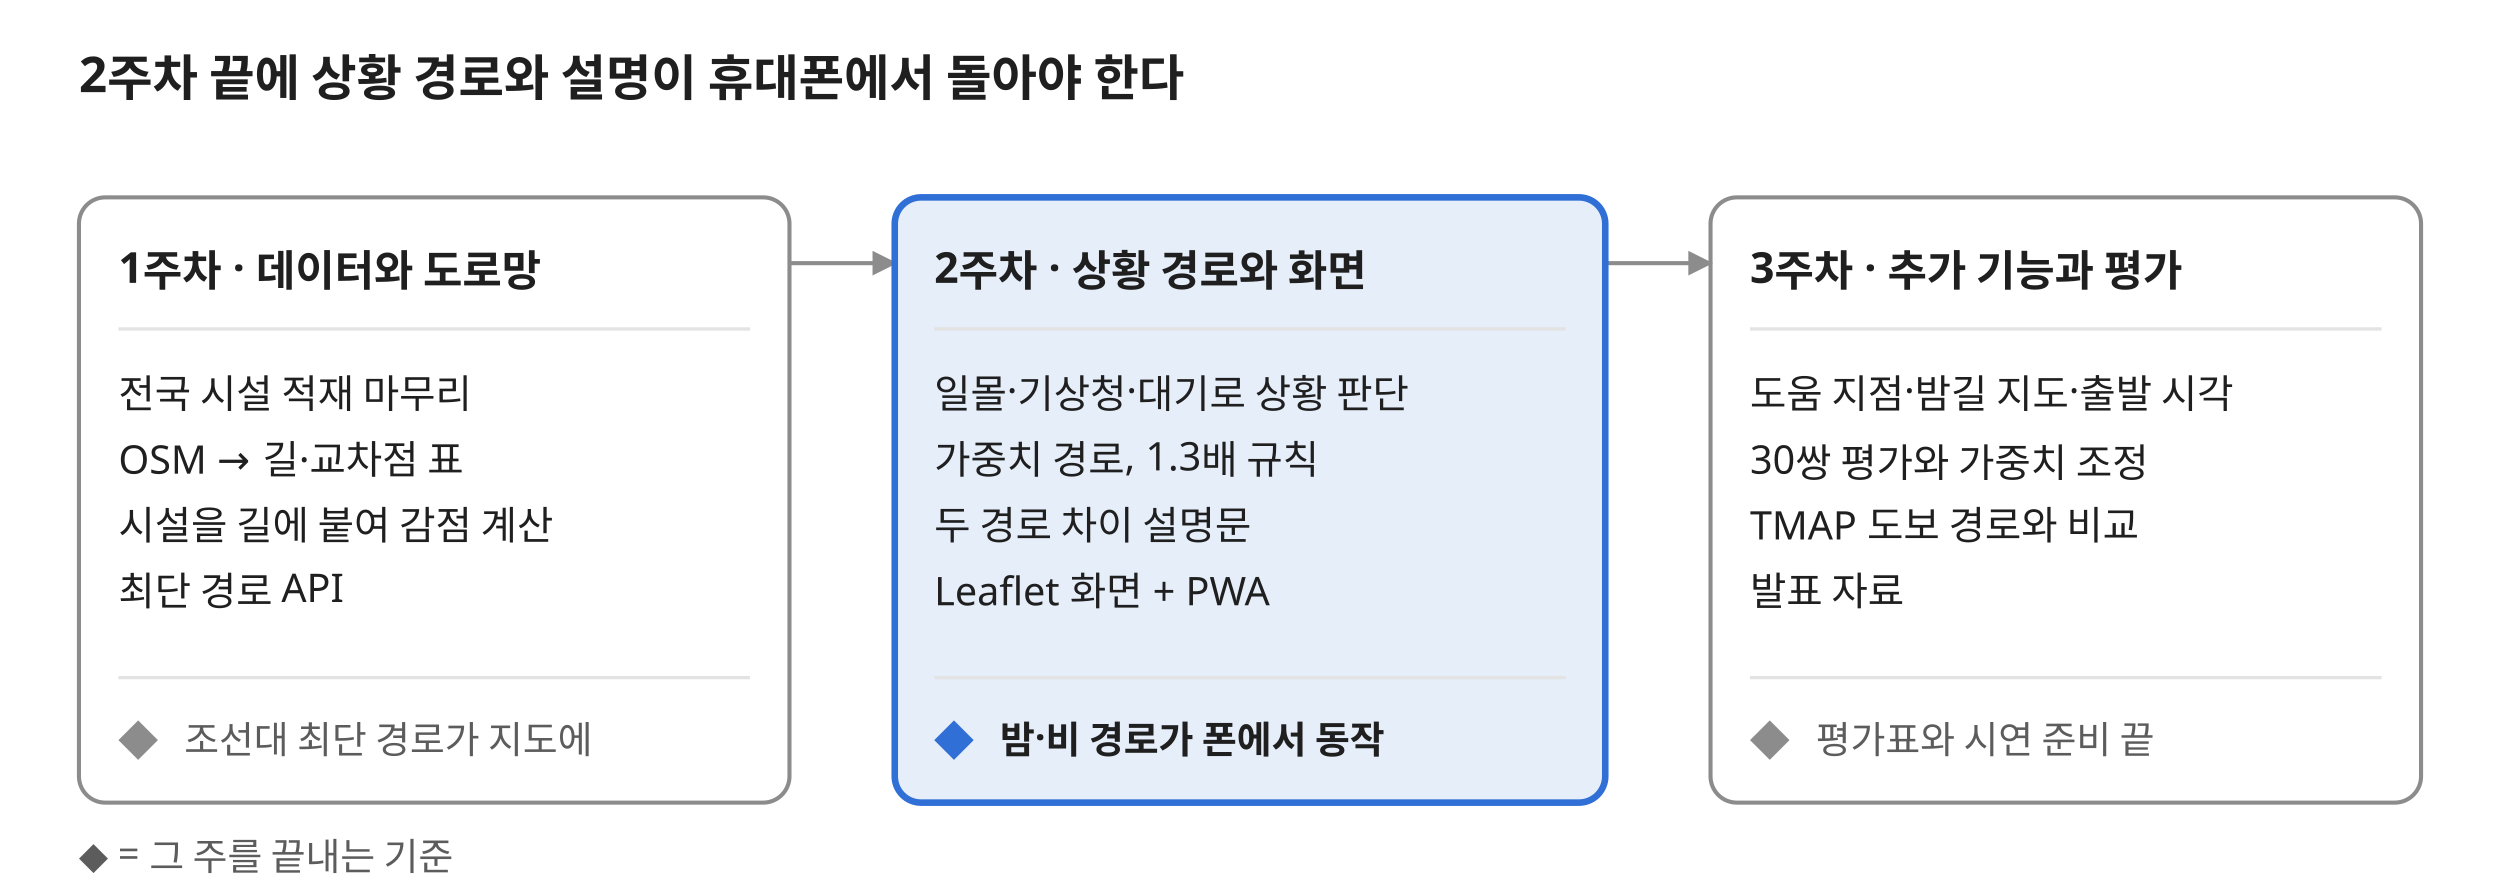
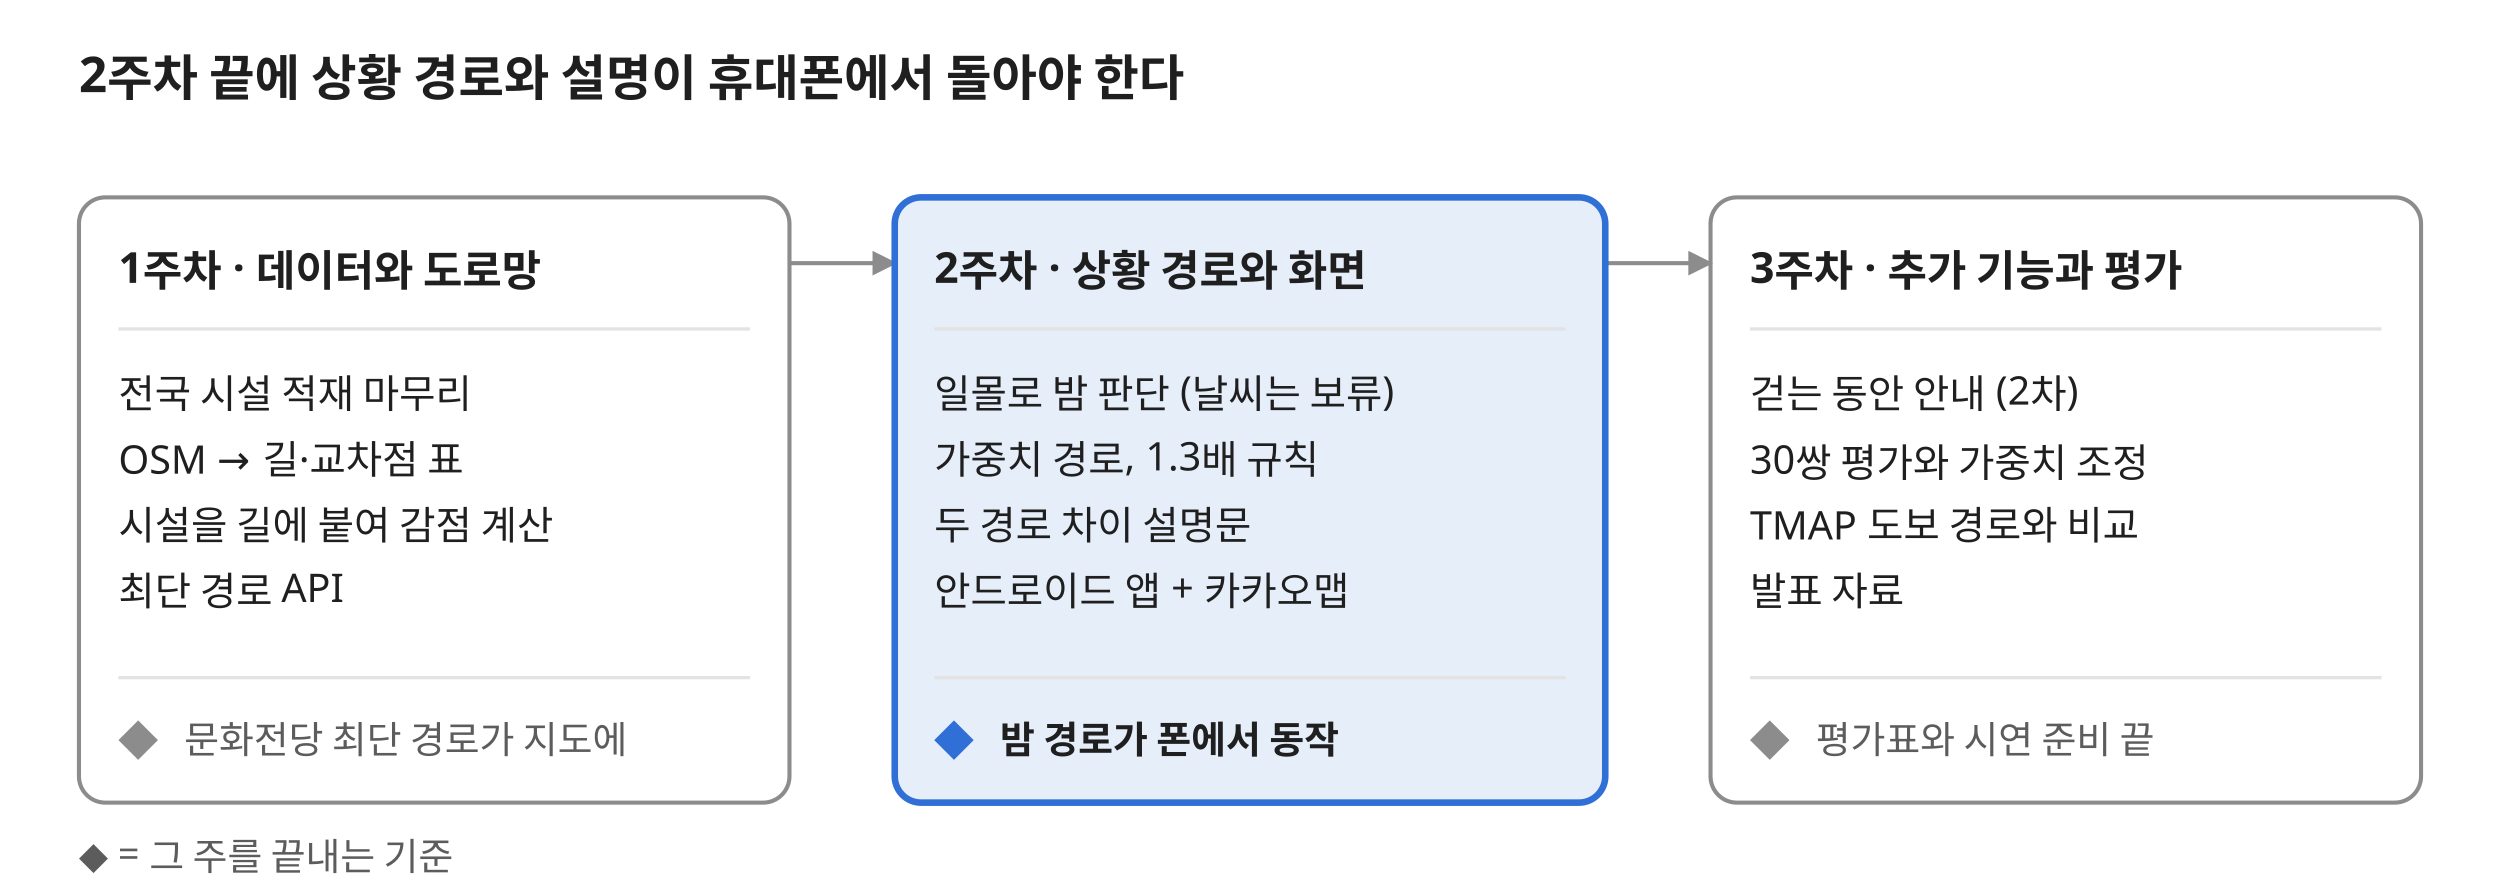
<svg xmlns="http://www.w3.org/2000/svg" viewBox="0 0 760 268" role="img" aria-label="2주차 끝에 상황 경로와 설명이 휴대폰에서 돌아야 한다" font-size="12" font-family="Apple SD Gothic Neo, sans-serif">
  <defs>
    <marker id="plan-arrow" viewBox="0 0 10 10" refX="9" refY="5" markerWidth="6" markerHeight="6" orient="auto-start-reverse">
      <path d="M0 0L10 5L0 10z" fill="#8c8c8c" />
    </marker>
  </defs>
  <text data-claude-text-id="title" x="24" y="28" font-size="15" font-weight="600" fill="#1f1f1f">2주차 끝에 상황 경로와 설명이 휴대폰에서 돌아야 한다</text>
  <g data-claude-anchor="connectors" fill="none" stroke="#8c8c8c" stroke-width="1.25">
    <path d="M240 80H272" marker-end="url(#plan-arrow)" />
    <path d="M488 80H520" marker-end="url(#plan-arrow)" />
  </g>
  <g data-claude-anchor="week-1">
    <g>
      <rect x="24" y="60" width="216" height="184" rx="8" fill="none" fill-opacity="1" stroke="#8c8c8c" stroke-width="1.25" />
      <line x1="36" y1="100" x2="228" y2="100" stroke="#e3e3e3" />
      <line x1="36" y1="206" x2="228" y2="206" stroke="#e3e3e3" />
      <path d="M42 219l6 6l-6 6l-6 -6z" fill="#8c8c8c" />
    </g>
    <text data-claude-text-id="w1-name" x="36" y="86" font-size="13" font-weight="600" fill="#1f1f1f">1주차 · 데이터와 도로망</text>
    <text data-claude-text-id="w1-a" x="36" y="124" fill="#1f1f1f">전국 시설 적재 마무리</text>
    <text data-claude-text-id="w1-b" x="36" y="144" fill="#1f1f1f">OSM → 길·교차점 표</text>
    <text data-claude-text-id="w1-c" x="36" y="164" fill="#1f1f1f">시설을 길에 붙여 감점 계산</text>
    <text data-claude-text-id="w1-d" x="36" y="184" fill="#1f1f1f">최단 경로 API</text>
-     <text data-claude-text-id="w1-gate" x="56" y="229" font-size="11.5" fill="#5c5c5c">조선대 최단 경로가 지도에</text>
+     <text data-claude-text-id="w1-gate" x="56" y="229" font-size="11.5" fill="#5c5c5c">문화전당 최단 경로가 지도에</text>
  </g>
  <g data-claude-anchor="week-2">
    <g>
      <rect x="272" y="60" width="216" height="184" rx="8" fill="#2f6fd6" fill-opacity="0.12" stroke="#2f6fd6" stroke-width="2" />
      <line x1="284" y1="100" x2="476" y2="100" stroke="#e3e3e3" />
      <line x1="284" y1="206" x2="476" y2="206" stroke="#e3e3e3" />
      <path d="M290 219l6 6l-6 6l-6 -6z" fill="#2f6fd6" />
    </g>
    <text data-claude-text-id="w2-name" x="284" y="86" font-size="13" font-weight="600" fill="#1f1f1f">2주차 · 상황 경로와 화면</text>
-     <text data-claude-text-id="w2-a" x="284" y="124" fill="#1f1f1f">일몰·기상청·대기로 상황 판단</text>
+     <text data-claude-text-id="w2-a" x="284" y="124" fill="#1f1f1f">일몰로 밤 판단 (날씨는 보류)</text>
    <text data-claude-text-id="w2-b" x="284" y="144" fill="#1f1f1f">가중치 경로, 1.3배 규칙</text>
    <text data-claude-text-id="w2-c" x="284" y="164" fill="#1f1f1f">두 경로 차이 설명문</text>
-     <text data-claude-text-id="w2-d" x="284" y="184" fill="#1f1f1f">Leaflet 화면 + PWA</text>
-     <text data-claude-text-id="w2-gate" x="304" y="229" font-size="11.5" font-weight="600" fill="#1f1f1f">밤·비 경로가 폰에서 동작</text>
+     <text data-claude-text-id="w2-d" x="284" y="184" fill="#1f1f1f">안드로이드 앱 + 카카오맵</text>
+     <text data-claude-text-id="w2-gate" x="304" y="229" font-size="11.5" font-weight="600" fill="#1f1f1f">밤 경로가 폰에서 동작</text>
  </g>
  <g data-claude-anchor="week-3">
    <g>
      <rect x="520" y="60" width="216" height="184" rx="8" fill="none" fill-opacity="1" stroke="#8c8c8c" stroke-width="1.25" />
      <line x1="532" y1="100" x2="724" y2="100" stroke="#e3e3e3" />
      <line x1="532" y1="206" x2="724" y2="206" stroke="#e3e3e3" />
      <path d="M538 219l6 6l-6 6l-6 -6z" fill="#8c8c8c" />
    </g>
    <text data-claude-text-id="w3-name" x="532" y="86" font-size="13" font-weight="600" fill="#1f1f1f">3주차 · 추가 기능과 평가</text>
-     <text data-claude-text-id="w3-a" x="532" y="124" fill="#1f1f1f">도움 지점·밤길 지도·출발 시각</text>
+     <text data-claude-text-id="w3-a" x="532" y="124" fill="#1f1f1f">걷는 동안 안내 (2차)</text>
    <text data-claude-text-id="w3-b" x="532" y="144" fill="#1f1f1f">30쌍 평가와 가중치 조정</text>
    <text data-claude-text-id="w3-c" x="532" y="164" fill="#1f1f1f">TMAP 도보 경로와 비교</text>
    <text data-claude-text-id="w3-d" x="532" y="184" fill="#1f1f1f">발표 자료</text>
    <text data-claude-text-id="w3-gate" x="552" y="229" font-size="11.5" fill="#5c5c5c">평가표와 시연 준비 끝</text>
  </g>
  <text data-claude-text-id="legend" x="24" y="264" font-size="11.5" fill="#5c5c5c">◆ = 그 주를 끝내는 기준</text>
</svg>
